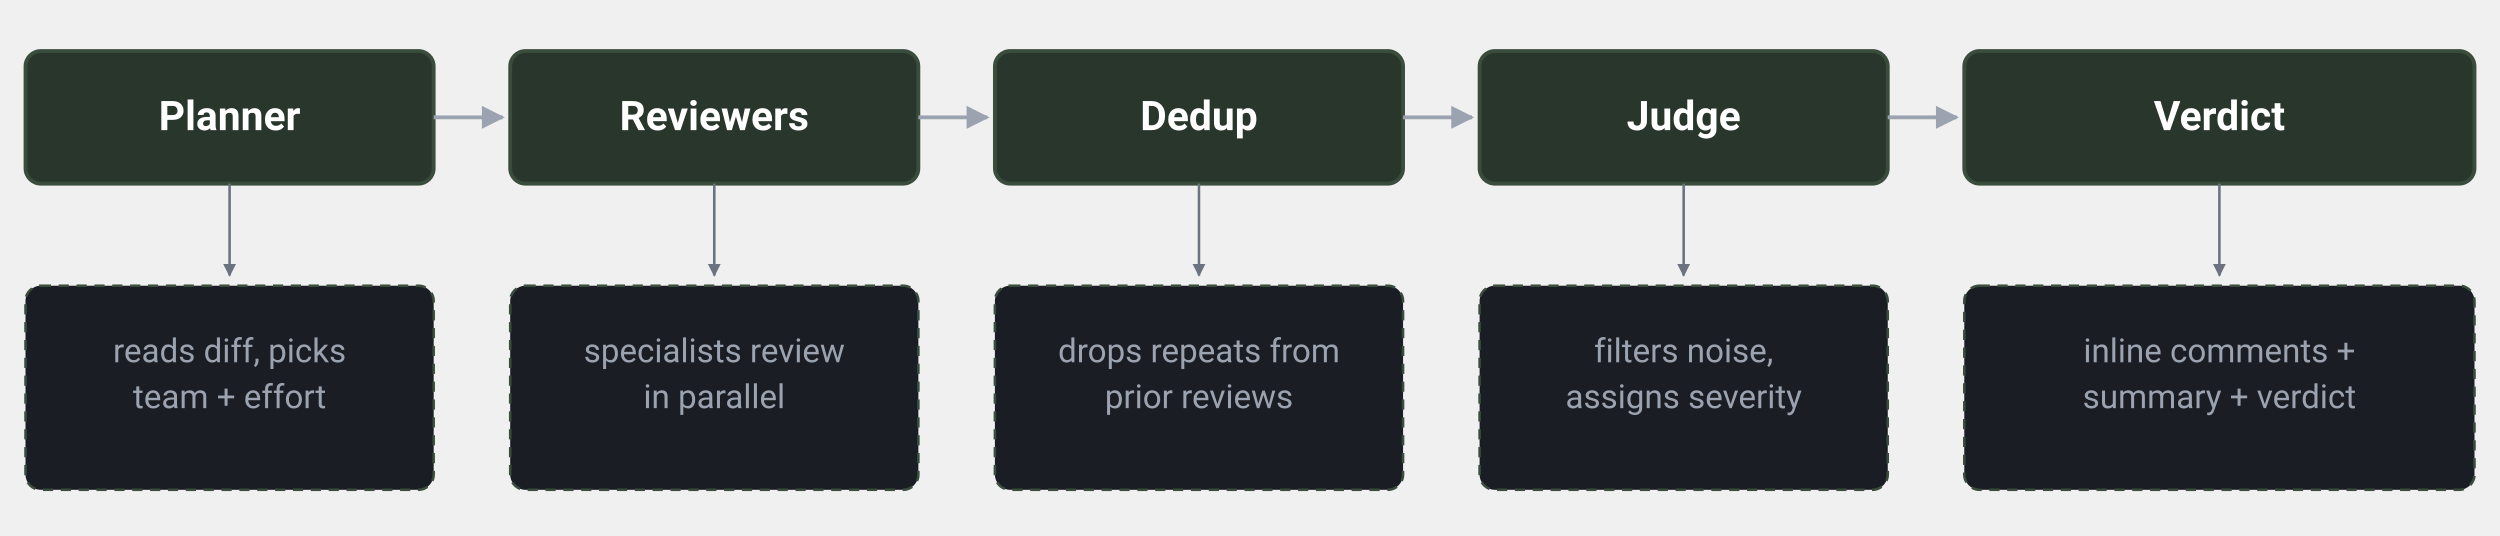
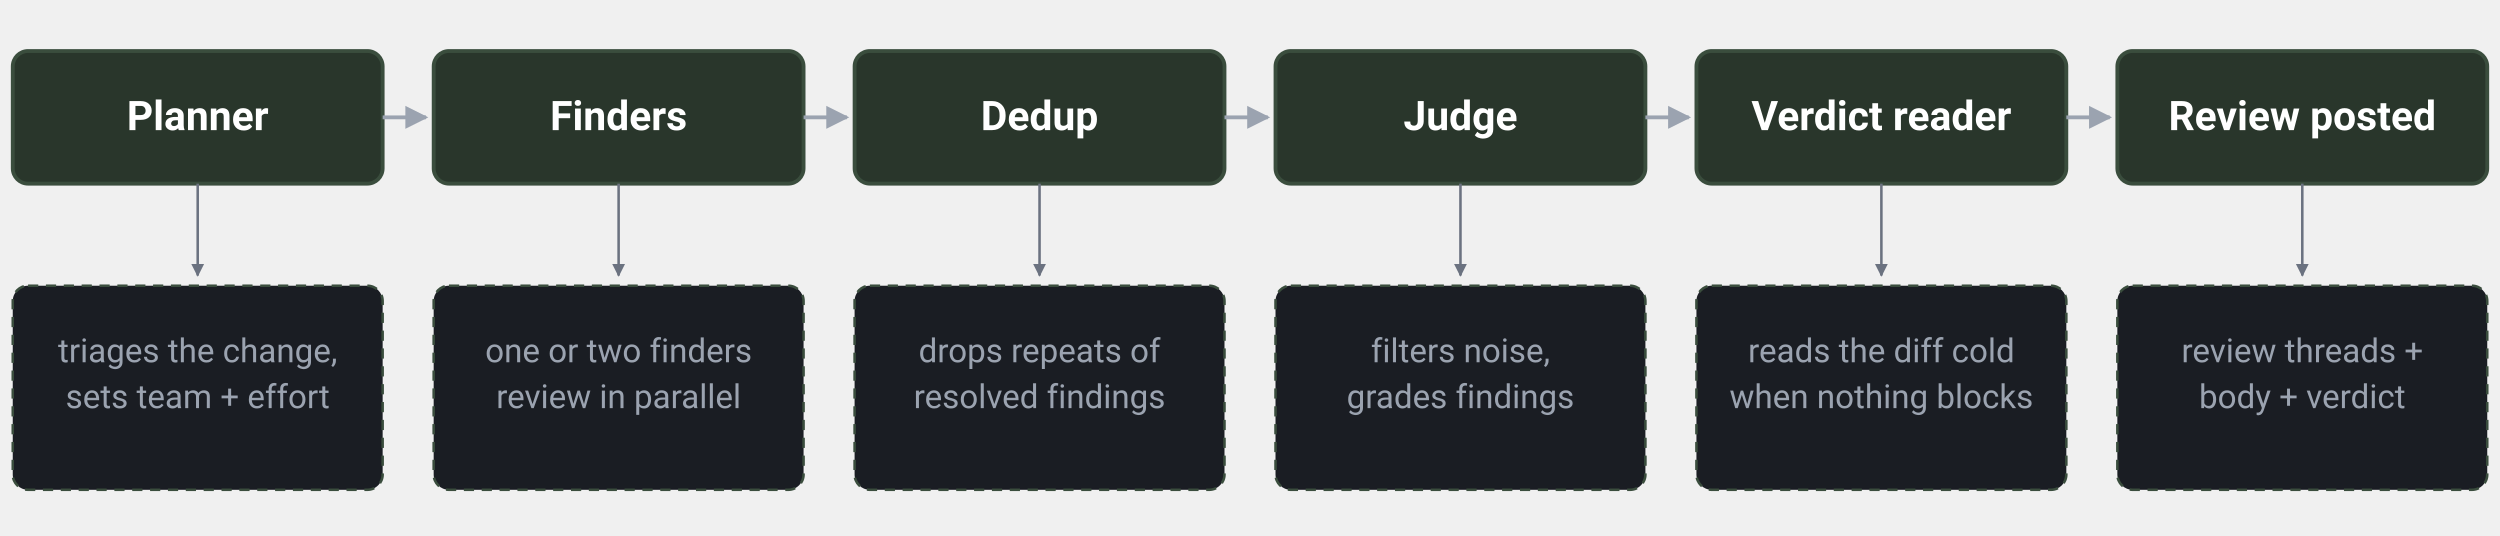
<svg xmlns="http://www.w3.org/2000/svg" viewBox="0 0 980 210" font-family="-apple-system, BlinkMacSystemFont, 'Segoe UI', Roboto, sans-serif">
  <defs>
    <marker id="arrow" viewBox="0 0 10 10" refX="9" refY="5" markerWidth="6" markerHeight="6" orient="auto">
      <path d="M 0 0 L 10 5 L 0 10 z" fill="#9ba3b0" />
    </marker>
    <marker id="arrow-down" viewBox="0 0 10 10" refX="9" refY="5" markerWidth="5" markerHeight="5" orient="auto">
      <path d="M 0 0 L 10 5 L 0 10 z" fill="#6b7280" />
    </marker>
  </defs>
-   <rect x="10" y="20" width="160" height="52" rx="6" fill="#29362B" stroke="#3a4d3d" stroke-width="1.5" />
-   <text x="90" y="51" text-anchor="middle" fill="#ffffff" font-size="16" font-weight="600">Planner</text>
-   <line x1="170" y1="46" x2="197" y2="46" stroke="#9ba3b0" stroke-width="1.5" marker-end="url(#arrow)" />
-   <rect x="200" y="20" width="160" height="52" rx="6" fill="#29362B" stroke="#3a4d3d" stroke-width="1.5" />
-   <text x="280" y="51" text-anchor="middle" fill="#ffffff" font-size="16" font-weight="600">Reviewers</text>
-   <line x1="360" y1="46" x2="387" y2="46" stroke="#9ba3b0" stroke-width="1.5" marker-end="url(#arrow)" />
-   <rect x="390" y="20" width="160" height="52" rx="6" fill="#29362B" stroke="#3a4d3d" stroke-width="1.5" />
-   <text x="470" y="51" text-anchor="middle" fill="#ffffff" font-size="16" font-weight="600">Dedup</text>
-   <line x1="550" y1="46" x2="577" y2="46" stroke="#9ba3b0" stroke-width="1.5" marker-end="url(#arrow)" />
-   <rect x="580" y="20" width="160" height="52" rx="6" fill="#29362B" stroke="#3a4d3d" stroke-width="1.5" />
-   <text x="660" y="51" text-anchor="middle" fill="#ffffff" font-size="16" font-weight="600">Judge</text>
-   <line x1="740" y1="46" x2="767" y2="46" stroke="#9ba3b0" stroke-width="1.5" marker-end="url(#arrow)" />
-   <rect x="770" y="20" width="200" height="52" rx="6" fill="#29362B" stroke="#3a4d3d" stroke-width="1.5" />
-   <text x="870" y="51" text-anchor="middle" fill="#ffffff" font-size="16" font-weight="600">Verdict</text>
-   <line x1="90" y1="72" x2="90" y2="108" stroke="#6b7280" stroke-width="1" marker-end="url(#arrow-down)" />
-   <line x1="280" y1="72" x2="280" y2="108" stroke="#6b7280" stroke-width="1" marker-end="url(#arrow-down)" />
-   <line x1="470" y1="72" x2="470" y2="108" stroke="#6b7280" stroke-width="1" marker-end="url(#arrow-down)" />
-   <line x1="660" y1="72" x2="660" y2="108" stroke="#6b7280" stroke-width="1" marker-end="url(#arrow-down)" />
-   <line x1="870" y1="72" x2="870" y2="108" stroke="#6b7280" stroke-width="1" marker-end="url(#arrow-down)" />
-   <rect x="10" y="112" width="160" height="80" rx="6" fill="#1a1d23" stroke="#3a4d3d" stroke-width="1" stroke-dasharray="4 3" />
-   <text x="90" y="142" text-anchor="middle" fill="#9ba3b0" font-size="13">reads diff, picks</text>
-   <text x="90" y="160" text-anchor="middle" fill="#9ba3b0" font-size="13">team + effort</text>
-   <rect x="200" y="112" width="160" height="80" rx="6" fill="#1a1d23" stroke="#3a4d3d" stroke-width="1" stroke-dasharray="4 3" />
-   <text x="280" y="142" text-anchor="middle" fill="#9ba3b0" font-size="13">specialists review</text>
-   <text x="280" y="160" text-anchor="middle" fill="#9ba3b0" font-size="13">in parallel</text>
-   <rect x="390" y="112" width="160" height="80" rx="6" fill="#1a1d23" stroke="#3a4d3d" stroke-width="1" stroke-dasharray="4 3" />
-   <text x="470" y="142" text-anchor="middle" fill="#9ba3b0" font-size="13">drops repeats from</text>
-   <text x="470" y="160" text-anchor="middle" fill="#9ba3b0" font-size="13">prior reviews</text>
-   <rect x="580" y="112" width="160" height="80" rx="6" fill="#1a1d23" stroke="#3a4d3d" stroke-width="1" stroke-dasharray="4 3" />
-   <text x="660" y="142" text-anchor="middle" fill="#9ba3b0" font-size="13">filters noise,</text>
-   <text x="660" y="160" text-anchor="middle" fill="#9ba3b0" font-size="13">assigns severity</text>
-   <rect x="770" y="112" width="200" height="80" rx="6" fill="#1a1d23" stroke="#3a4d3d" stroke-width="1" stroke-dasharray="4 3" />
-   <text x="870" y="142" text-anchor="middle" fill="#9ba3b0" font-size="13">inline comments +</text>
-   <text x="870" y="160" text-anchor="middle" fill="#9ba3b0" font-size="13">summary + verdict</text>
+   <rect x="5" y="20" width="145" height="52" rx="6" fill="#29362B" stroke="#3a4d3d" stroke-width="1.5" />
+   <text x="77.5" y="51" text-anchor="middle" fill="#ffffff" font-size="16" font-weight="600">Planner</text>
+   <line x1="150" y1="46" x2="167" y2="46" stroke="#9ba3b0" stroke-width="1.5" marker-end="url(#arrow)" />
+   <rect x="170" y="20" width="145" height="52" rx="6" fill="#29362B" stroke="#3a4d3d" stroke-width="1.5" />
+   <text x="242.5" y="51" text-anchor="middle" fill="#ffffff" font-size="16" font-weight="600">Finders</text>
+   <line x1="315" y1="46" x2="332" y2="46" stroke="#9ba3b0" stroke-width="1.5" marker-end="url(#arrow)" />
+   <rect x="335" y="20" width="145" height="52" rx="6" fill="#29362B" stroke="#3a4d3d" stroke-width="1.5" />
+   <text x="407.5" y="51" text-anchor="middle" fill="#ffffff" font-size="16" font-weight="600">Dedup</text>
+   <line x1="480" y1="46" x2="497" y2="46" stroke="#9ba3b0" stroke-width="1.5" marker-end="url(#arrow)" />
+   <rect x="500" y="20" width="145" height="52" rx="6" fill="#29362B" stroke="#3a4d3d" stroke-width="1.5" />
+   <text x="572.5" y="51" text-anchor="middle" fill="#ffffff" font-size="16" font-weight="600">Judge</text>
+   <line x1="645" y1="46" x2="662" y2="46" stroke="#9ba3b0" stroke-width="1.5" marker-end="url(#arrow)" />
+   <rect x="665" y="20" width="145" height="52" rx="6" fill="#29362B" stroke="#3a4d3d" stroke-width="1.5" />
+   <text x="737.5" y="51" text-anchor="middle" fill="#ffffff" font-size="16" font-weight="600">Verdict reader</text>
+   <line x1="810" y1="46" x2="827" y2="46" stroke="#9ba3b0" stroke-width="1.5" marker-end="url(#arrow)" />
+   <rect x="830" y="20" width="145" height="52" rx="6" fill="#29362B" stroke="#3a4d3d" stroke-width="1.5" />
+   <text x="902.5" y="51" text-anchor="middle" fill="#ffffff" font-size="16" font-weight="600">Review posted</text>
+   <line x1="77.5" y1="72" x2="77.5" y2="108" stroke="#6b7280" stroke-width="1" marker-end="url(#arrow-down)" />
+   <line x1="242.5" y1="72" x2="242.5" y2="108" stroke="#6b7280" stroke-width="1" marker-end="url(#arrow-down)" />
+   <line x1="407.5" y1="72" x2="407.5" y2="108" stroke="#6b7280" stroke-width="1" marker-end="url(#arrow-down)" />
+   <line x1="572.5" y1="72" x2="572.5" y2="108" stroke="#6b7280" stroke-width="1" marker-end="url(#arrow-down)" />
+   <line x1="737.5" y1="72" x2="737.5" y2="108" stroke="#6b7280" stroke-width="1" marker-end="url(#arrow-down)" />
+   <line x1="902.5" y1="72" x2="902.5" y2="108" stroke="#6b7280" stroke-width="1" marker-end="url(#arrow-down)" />
+   <rect x="5" y="112" width="145" height="80" rx="6" fill="#1a1d23" stroke="#3a4d3d" stroke-width="1" stroke-dasharray="4 3" />
+   <text x="77.5" y="142" text-anchor="middle" fill="#9ba3b0" font-size="13">triages the change,</text>
+   <text x="77.5" y="160" text-anchor="middle" fill="#9ba3b0" font-size="13">sets team + effort</text>
+   <rect x="170" y="112" width="145" height="80" rx="6" fill="#1a1d23" stroke="#3a4d3d" stroke-width="1" stroke-dasharray="4 3" />
+   <text x="242.5" y="142" text-anchor="middle" fill="#9ba3b0" font-size="13">one or two finders</text>
+   <text x="242.5" y="160" text-anchor="middle" fill="#9ba3b0" font-size="13">review in parallel</text>
+   <rect x="335" y="112" width="145" height="80" rx="6" fill="#1a1d23" stroke="#3a4d3d" stroke-width="1" stroke-dasharray="4 3" />
+   <text x="407.5" y="142" text-anchor="middle" fill="#9ba3b0" font-size="13">drops repeats of</text>
+   <text x="407.5" y="160" text-anchor="middle" fill="#9ba3b0" font-size="13">resolved findings</text>
+   <rect x="500" y="112" width="145" height="80" rx="6" fill="#1a1d23" stroke="#3a4d3d" stroke-width="1" stroke-dasharray="4 3" />
+   <text x="572.5" y="142" text-anchor="middle" fill="#9ba3b0" font-size="13">filters noise,</text>
+   <text x="572.5" y="160" text-anchor="middle" fill="#9ba3b0" font-size="13">grades findings</text>
+   <rect x="665" y="112" width="145" height="80" rx="6" fill="#1a1d23" stroke="#3a4d3d" stroke-width="1" stroke-dasharray="4 3" />
+   <text x="737.5" y="142" text-anchor="middle" fill="#9ba3b0" font-size="13">reads the diff cold</text>
+   <text x="737.5" y="160" text-anchor="middle" fill="#9ba3b0" font-size="13">when nothing blocks</text>
+   <rect x="830" y="112" width="145" height="80" rx="6" fill="#1a1d23" stroke="#3a4d3d" stroke-width="1" stroke-dasharray="4 3" />
+   <text x="902.5" y="142" text-anchor="middle" fill="#9ba3b0" font-size="13">review threads +</text>
+   <text x="902.5" y="160" text-anchor="middle" fill="#9ba3b0" font-size="13">body + verdict</text>
</svg>
